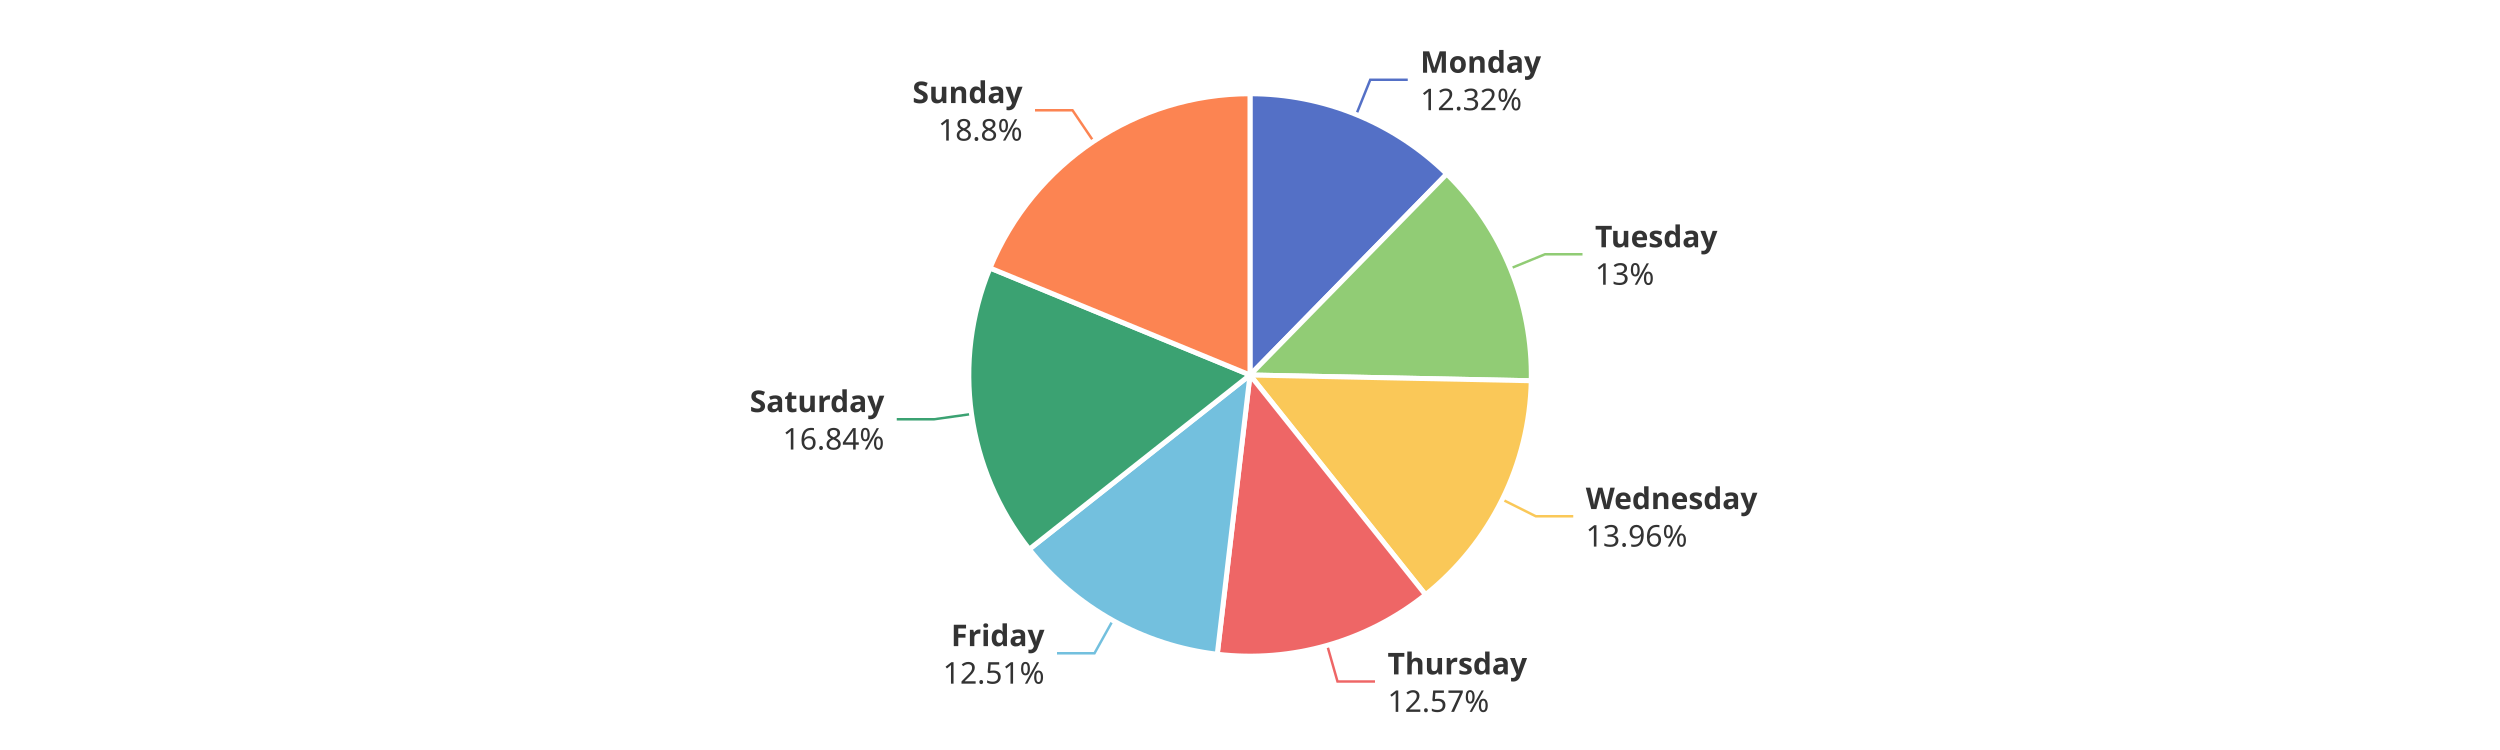
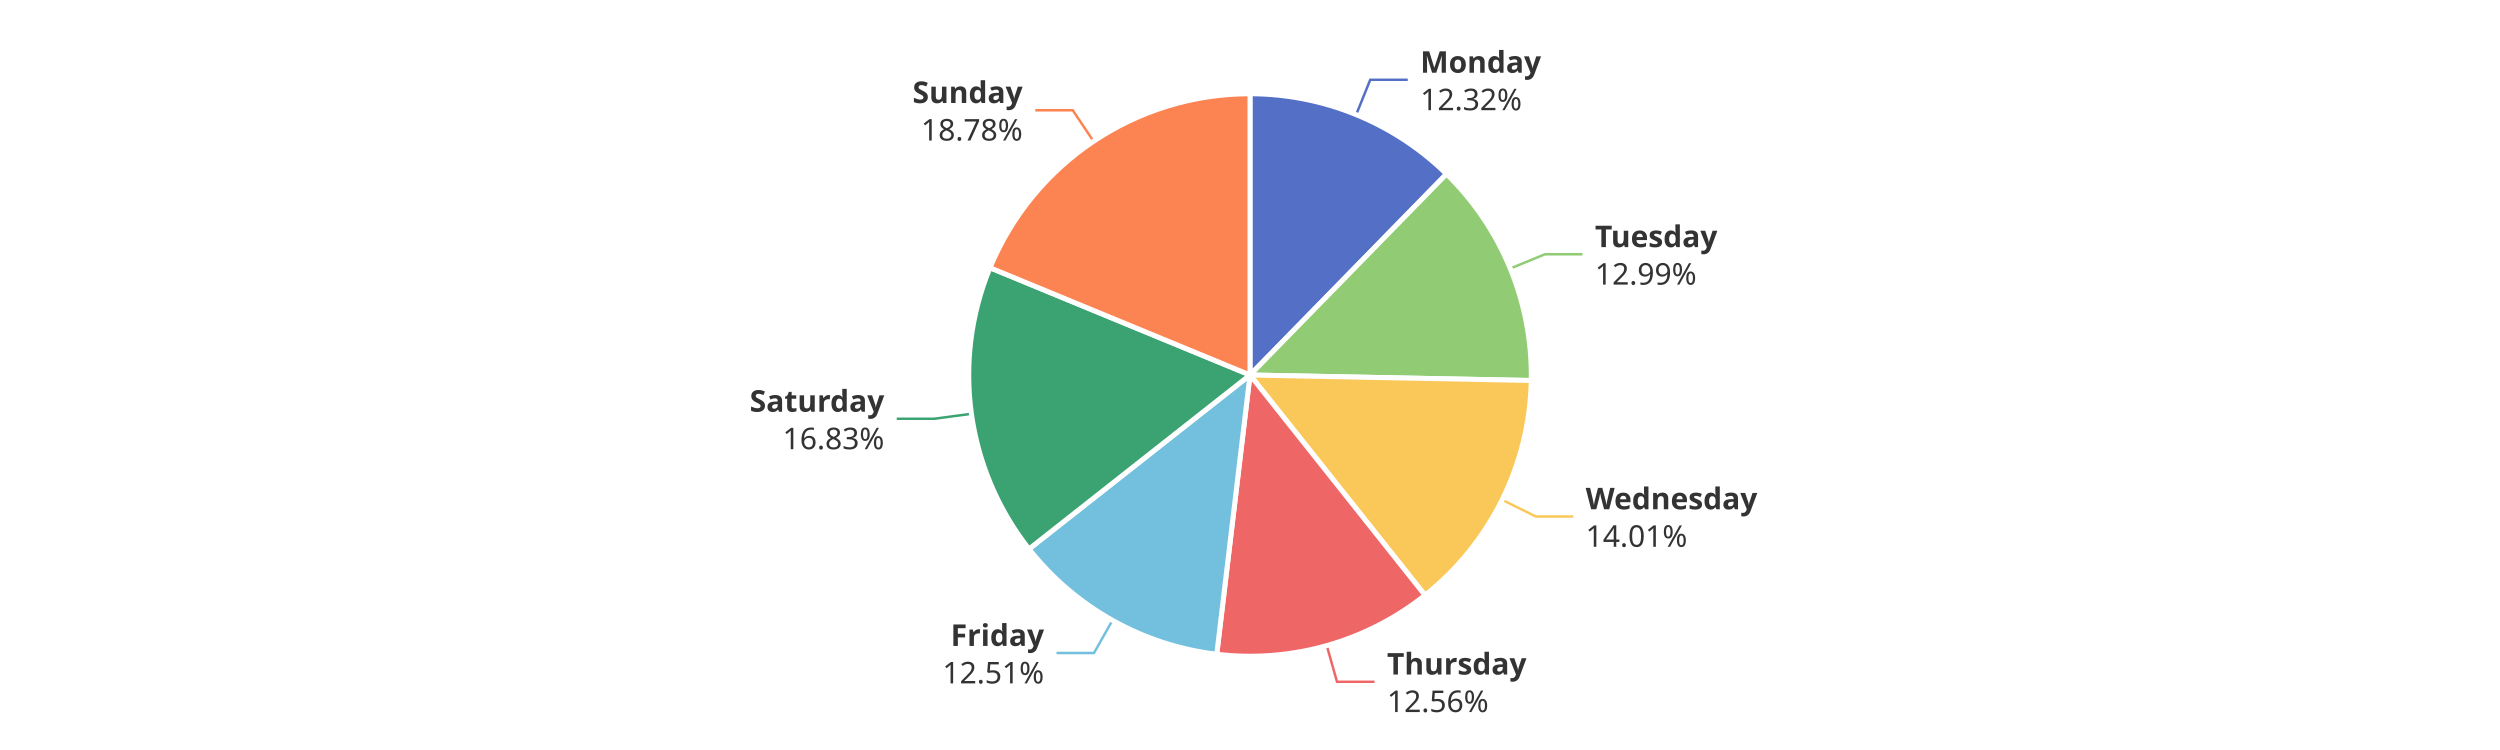
<svg xmlns="http://www.w3.org/2000/svg" width="1000" height="300" version="1.1" baseProfile="full" viewBox="0 0 1000 300">
  <rect width="1000" height="300" x="0" y="0" id="0" fill="#ffffff" />
  <polyline points="542.5 45.8 548.1 31.9 563.1 31.9" fill="none" stroke="#5470c6" />
  <polyline points="604.1 107.4 618 101.7 633 101.7" fill="none" stroke="#91cc75" />
-   <polyline points="600.9 199.8 614.3 206.5 629.3 206.5" fill="none" stroke="#fac858" />
-   <polyline points="530.9 258.2 535 272.6 550 272.6" fill="none" stroke="#ee6666" />
-   <polyline points="445.1 248.2 437.8 261.3 422.8 261.3" fill="none" stroke="#73c0de" />
-   <polyline points="388.6 165.6 373.7 167.7 358.7 167.7" fill="none" stroke="#3ba272" />
-   <polyline points="437.4 56.5 429 44.1 414 44.1" fill="none" stroke="#fc8452" />
-   <path d="M500 37.5A112.5 112.5 0 0 1 578.7 69.6L500 150Z" fill="#5470c6" stroke="#fff" stroke-width="2" stroke-linejoin="round" />
-   <path d="M578.7 69.6A112.5 112.5 0 0 1 612.5 152.3L500 150Z" fill="#91cc75" stroke="#fff" stroke-width="2" stroke-linejoin="round" />
-   <path d="M612.5 152.3A112.5 112.5 0 0 1 570.2 237.9L500 150Z" fill="#fac858" stroke="#fff" stroke-width="2" stroke-linejoin="round" />
-   <path d="M570.2 237.9A112.5 112.5 0 0 1 486.9 261.7L500 150Z" fill="#ee6666" stroke="#fff" stroke-width="2" stroke-linejoin="round" />
-   <path d="M486.9 261.7A112.5 112.5 0 0 1 411.7 219.7L500 150Z" fill="#73c0de" stroke="#fff" stroke-width="2" stroke-linejoin="round" />
-   <path d="M411.7 219.7A112.5 112.5 0 0 1 396 107.2L500 150Z" fill="#3ba272" stroke="#fff" stroke-width="2" stroke-linejoin="round" />
-   <path d="M396 107.2A112.5 112.5 0 0 1 500 37.5L500 150Z" fill="#fc8452" stroke="#fff" stroke-width="2" stroke-linejoin="round" />
-   <path d="M0 -15l42.8 0l0 30l-42.8 0Z" transform="translate(568.1298 31.9332)" fill="none" />
-   <text dominant-baseline="central" text-anchor="start" style="font-size:12px;font-family:sans-serif;font-weight:bold;" y="-7.5" transform="translate(568.1298 31.9332)" fill="#333" stroke="rgb(255,255,255)" stroke-width="2" paint-order="stroke" stroke-miterlimit="2">Monday</text>
-   <text dominant-baseline="central" text-anchor="start" style="font-size:12px;font-family:sans-serif;" y="7.5" transform="translate(568.1298 31.9332)" fill="#333" stroke="rgb(255,255,255)" stroke-width="2" paint-order="stroke" stroke-miterlimit="2">12.32%</text>
-   <path d="M0 -15l46.2 0l0 30l-46.2 0Z" transform="translate(638.0138 101.7404)" fill="none" />
-   <text dominant-baseline="central" text-anchor="start" style="font-size:12px;font-family:sans-serif;font-weight:bold;" y="-7.5" transform="translate(638.0138 101.7404)" fill="#333" stroke="rgb(255,255,255)" stroke-width="2" paint-order="stroke" stroke-miterlimit="2">Tuesday</text>
-   <text dominant-baseline="central" text-anchor="start" style="font-size:12px;font-family:sans-serif;" y="7.5" transform="translate(638.0138 101.7404)" fill="#333" stroke="rgb(255,255,255)" stroke-width="2" paint-order="stroke" stroke-miterlimit="2">13%</text>
-   <path d="M0 -15l63.6 0l0 30l-63.6 0Z" transform="translate(634.3103 206.4749)" fill="none" />
-   <text dominant-baseline="central" text-anchor="start" style="font-size:12px;font-family:sans-serif;font-weight:bold;" y="-7.5" transform="translate(634.3103 206.4749)" fill="#333" stroke="rgb(255,255,255)" stroke-width="2" paint-order="stroke" stroke-miterlimit="2">Wednesday</text>
-   <text dominant-baseline="central" text-anchor="start" style="font-size:12px;font-family:sans-serif;" y="7.5" transform="translate(634.3103 206.4749)" fill="#333" stroke="rgb(255,255,255)" stroke-width="2" paint-order="stroke" stroke-miterlimit="2">13.96%</text>
-   <path d="M0 -15l50.2 0l0 30l-50.2 0Z" transform="translate(555.0359 272.5917)" fill="none" />
-   <text dominant-baseline="central" text-anchor="start" style="font-size:12px;font-family:sans-serif;font-weight:bold;" y="-7.5" transform="translate(555.0359 272.5917)" fill="#333" stroke="rgb(255,255,255)" stroke-width="2" paint-order="stroke" stroke-miterlimit="2">Thursday</text>
-   <text dominant-baseline="central" text-anchor="start" style="font-size:12px;font-family:sans-serif;" y="7.5" transform="translate(555.0359 272.5917)" fill="#333" stroke="rgb(255,255,255)" stroke-width="2" paint-order="stroke" stroke-miterlimit="2">12.57%</text>
-   <path d="M-40.9 -15l40.9 0l0 30l-40.9 0Z" transform="translate(417.8 261.2987)" fill="none" />
-   <text dominant-baseline="central" text-anchor="end" style="font-size:12px;font-family:sans-serif;font-weight:bold;" y="-7.5" transform="translate(417.8 261.2987)" fill="#333" stroke="rgb(255,255,255)" stroke-width="2" paint-order="stroke" stroke-miterlimit="2">Friday</text>
-   <text dominant-baseline="central" text-anchor="end" style="font-size:12px;font-family:sans-serif;" y="7.5" transform="translate(417.8 261.2987)" fill="#333" stroke="rgb(255,255,255)" stroke-width="2" paint-order="stroke" stroke-miterlimit="2">12.51%</text>
-   <path d="M-48.2 -15l48.2 0l0 30l-48.2 0Z" transform="translate(353.7303 167.6692)" fill="none" />
-   <text dominant-baseline="central" text-anchor="end" style="font-size:12px;font-family:sans-serif;font-weight:bold;" y="-7.5" transform="translate(353.7303 167.6692)" fill="#333" stroke="rgb(255,255,255)" stroke-width="2" paint-order="stroke" stroke-miterlimit="2">Saturday</text>
-   <text dominant-baseline="central" text-anchor="end" style="font-size:12px;font-family:sans-serif;" y="7.5" transform="translate(353.7303 167.6692)" fill="#333" stroke="rgb(255,255,255)" stroke-width="2" paint-order="stroke" stroke-miterlimit="2">16.84%</text>
-   <path d="M-40.9 -15l40.9 0l0 30l-40.9 0Z" transform="translate(409.0254 44.0809)" fill="none" />
-   <text dominant-baseline="central" text-anchor="end" style="font-size:12px;font-family:sans-serif;font-weight:bold;" y="-7.5" transform="translate(409.0254 44.0809)" fill="#333" stroke="rgb(255,255,255)" stroke-width="2" paint-order="stroke" stroke-miterlimit="2">Sunday</text>
-   <text dominant-baseline="central" text-anchor="end" style="font-size:12px;font-family:sans-serif;" y="7.5" transform="translate(409.0254 44.0809)" fill="#333" stroke="rgb(255,255,255)" stroke-width="2" paint-order="stroke" stroke-miterlimit="2">18.8%</text>
+   <polyline points="600.8 199.9 614.3 206.6 629.3 206.6" fill="none" stroke="#fac858" />
+   <polyline points="530.7 258.2 534.8 272.7 549.8 272.7" fill="none" stroke="#ee6666" />
+   <polyline points="445 248.1 437.6 261.2 422.6 261.2" fill="none" stroke="#73c0de" />
+   <polyline points="388.6 165.5 373.7 167.5 358.7 167.5" fill="none" stroke="#3ba272" />
+   <polyline points="437.4 56.5 429.1 44.1 414.1 44.1" fill="none" stroke="#fc8452" />
+   <path d="M500 37.5A112.5 112.5 0 0 1 578.6 69.6L500 150Z" fill="#5470c6" stroke="#fff" stroke-width="2" stroke-linejoin="round" />
+   <path d="M578.6 69.6A112.5 112.5 0 0 1 612.5 152.2L500 150Z" fill="#91cc75" stroke="#fff" stroke-width="2" stroke-linejoin="round" />
+   <path d="M612.5 152.2A112.5 112.5 0 0 1 570 238.1L500 150Z" fill="#fac858" stroke="#fff" stroke-width="2" stroke-linejoin="round" />
+   <path d="M570 238.1A112.5 112.5 0 0 1 486.7 261.7L500 150Z" fill="#ee6666" stroke="#fff" stroke-width="2" stroke-linejoin="round" />
+   <path d="M486.7 261.7A112.5 112.5 0 0 1 411.6 219.6L500 150Z" fill="#73c0de" stroke="#fff" stroke-width="2" stroke-linejoin="round" />
+   <path d="M411.6 219.6A112.5 112.5 0 0 1 396 107.1L500 150Z" fill="#3ba272" stroke="#fff" stroke-width="2" stroke-linejoin="round" />
+   <path d="M396 107.1A112.5 112.5 0 0 1 500 37.5L500 150Z" fill="#fc8452" stroke="#fff" stroke-width="2" stroke-linejoin="round" />
+   <path d="M0 -15l42.8 0l0 30l-42.8 0Z" transform="translate(568.1252 31.9313)" fill="none" />
+   <text dominant-baseline="central" text-anchor="start" style="font-size:12px;font-family:sans-serif;font-weight:bold;" y="-7.5" transform="translate(568.1252 31.9313)" fill="#333" stroke="rgb(255,255,255)" stroke-width="2" paint-order="stroke" stroke-miterlimit="2">Monday</text>
+   <text dominant-baseline="central" text-anchor="start" style="font-size:12px;font-family:sans-serif;" y="7.5" transform="translate(568.1252 31.9313)" fill="#333" stroke="rgb(255,255,255)" stroke-width="2" paint-order="stroke" stroke-miterlimit="2">12.32%</text>
+   <path d="M0 -15l46.2 0l0 30l-46.2 0Z" transform="translate(637.9929 101.6893)" fill="none" />
+   <text dominant-baseline="central" text-anchor="start" style="font-size:12px;font-family:sans-serif;font-weight:bold;" y="-7.5" transform="translate(637.9929 101.6893)" fill="#333" stroke="rgb(255,255,255)" stroke-width="2" paint-order="stroke" stroke-miterlimit="2">Tuesday</text>
+   <text dominant-baseline="central" text-anchor="start" style="font-size:12px;font-family:sans-serif;" y="7.5" transform="translate(637.9929 101.6893)" fill="#333" stroke="rgb(255,255,255)" stroke-width="2" paint-order="stroke" stroke-miterlimit="2">12.99%</text>
+   <path d="M0 -15l63.6 0l0 30l-63.6 0Z" transform="translate(634.2685 206.5594)" fill="none" />
+   <text dominant-baseline="central" text-anchor="start" style="font-size:12px;font-family:sans-serif;font-weight:bold;" y="-7.5" transform="translate(634.2685 206.5594)" fill="#333" stroke="rgb(255,255,255)" stroke-width="2" paint-order="stroke" stroke-miterlimit="2">Wednesday</text>
+   <text dominant-baseline="central" text-anchor="start" style="font-size:12px;font-family:sans-serif;" y="7.5" transform="translate(634.2685 206.5594)" fill="#333" stroke="rgb(255,255,255)" stroke-width="2" paint-order="stroke" stroke-miterlimit="2">14.01%</text>
+   <path d="M0 -15l50.2 0l0 30l-50.2 0Z" transform="translate(554.8014 272.6585)" fill="none" />
+   <text dominant-baseline="central" text-anchor="start" style="font-size:12px;font-family:sans-serif;font-weight:bold;" y="-7.5" transform="translate(554.8014 272.6585)" fill="#333" stroke="rgb(255,255,255)" stroke-width="2" paint-order="stroke" stroke-miterlimit="2">Thursday</text>
+   <text dominant-baseline="central" text-anchor="start" style="font-size:12px;font-family:sans-serif;" y="7.5" transform="translate(554.8014 272.6585)" fill="#333" stroke="rgb(255,255,255)" stroke-width="2" paint-order="stroke" stroke-miterlimit="2">12.56%</text>
+   <path d="M-40.9 -15l40.9 0l0 30l-40.9 0Z" transform="translate(417.6309 261.2041)" fill="none" />
+   <text dominant-baseline="central" text-anchor="end" style="font-size:12px;font-family:sans-serif;font-weight:bold;" y="-7.5" transform="translate(417.6309 261.2041)" fill="#333" stroke="rgb(255,255,255)" stroke-width="2" paint-order="stroke" stroke-miterlimit="2">Friday</text>
+   <text dominant-baseline="central" text-anchor="end" style="font-size:12px;font-family:sans-serif;" y="7.5" transform="translate(417.6309 261.2041)" fill="#333" stroke="rgb(255,255,255)" stroke-width="2" paint-order="stroke" stroke-miterlimit="2">12.51%</text>
+   <path d="M-48.2 -15l48.2 0l0 30l-48.2 0Z" transform="translate(353.7107 167.5286)" fill="none" />
+   <text dominant-baseline="central" text-anchor="end" style="font-size:12px;font-family:sans-serif;font-weight:bold;" y="-7.5" transform="translate(353.7107 167.5286)" fill="#333" stroke="rgb(255,255,255)" stroke-width="2" paint-order="stroke" stroke-miterlimit="2">Saturday</text>
+   <text dominant-baseline="central" text-anchor="end" style="font-size:12px;font-family:sans-serif;" y="7.5" transform="translate(353.7107 167.5286)" fill="#333" stroke="rgb(255,255,255)" stroke-width="2" paint-order="stroke" stroke-miterlimit="2">16.83%</text>
+   <path d="M-40.9 -15l40.9 0l0 30l-40.9 0Z" transform="translate(409.0649 44.0544)" fill="none" />
+   <text dominant-baseline="central" text-anchor="end" style="font-size:12px;font-family:sans-serif;font-weight:bold;" y="-7.5" transform="translate(409.0649 44.0544)" fill="#333" stroke="rgb(255,255,255)" stroke-width="2" paint-order="stroke" stroke-miterlimit="2">Sunday</text>
+   <text dominant-baseline="central" text-anchor="end" style="font-size:12px;font-family:sans-serif;" y="7.5" transform="translate(409.0649 44.0544)" fill="#333" stroke="rgb(255,255,255)" stroke-width="2" paint-order="stroke" stroke-miterlimit="2">18.78%</text>
</svg>
